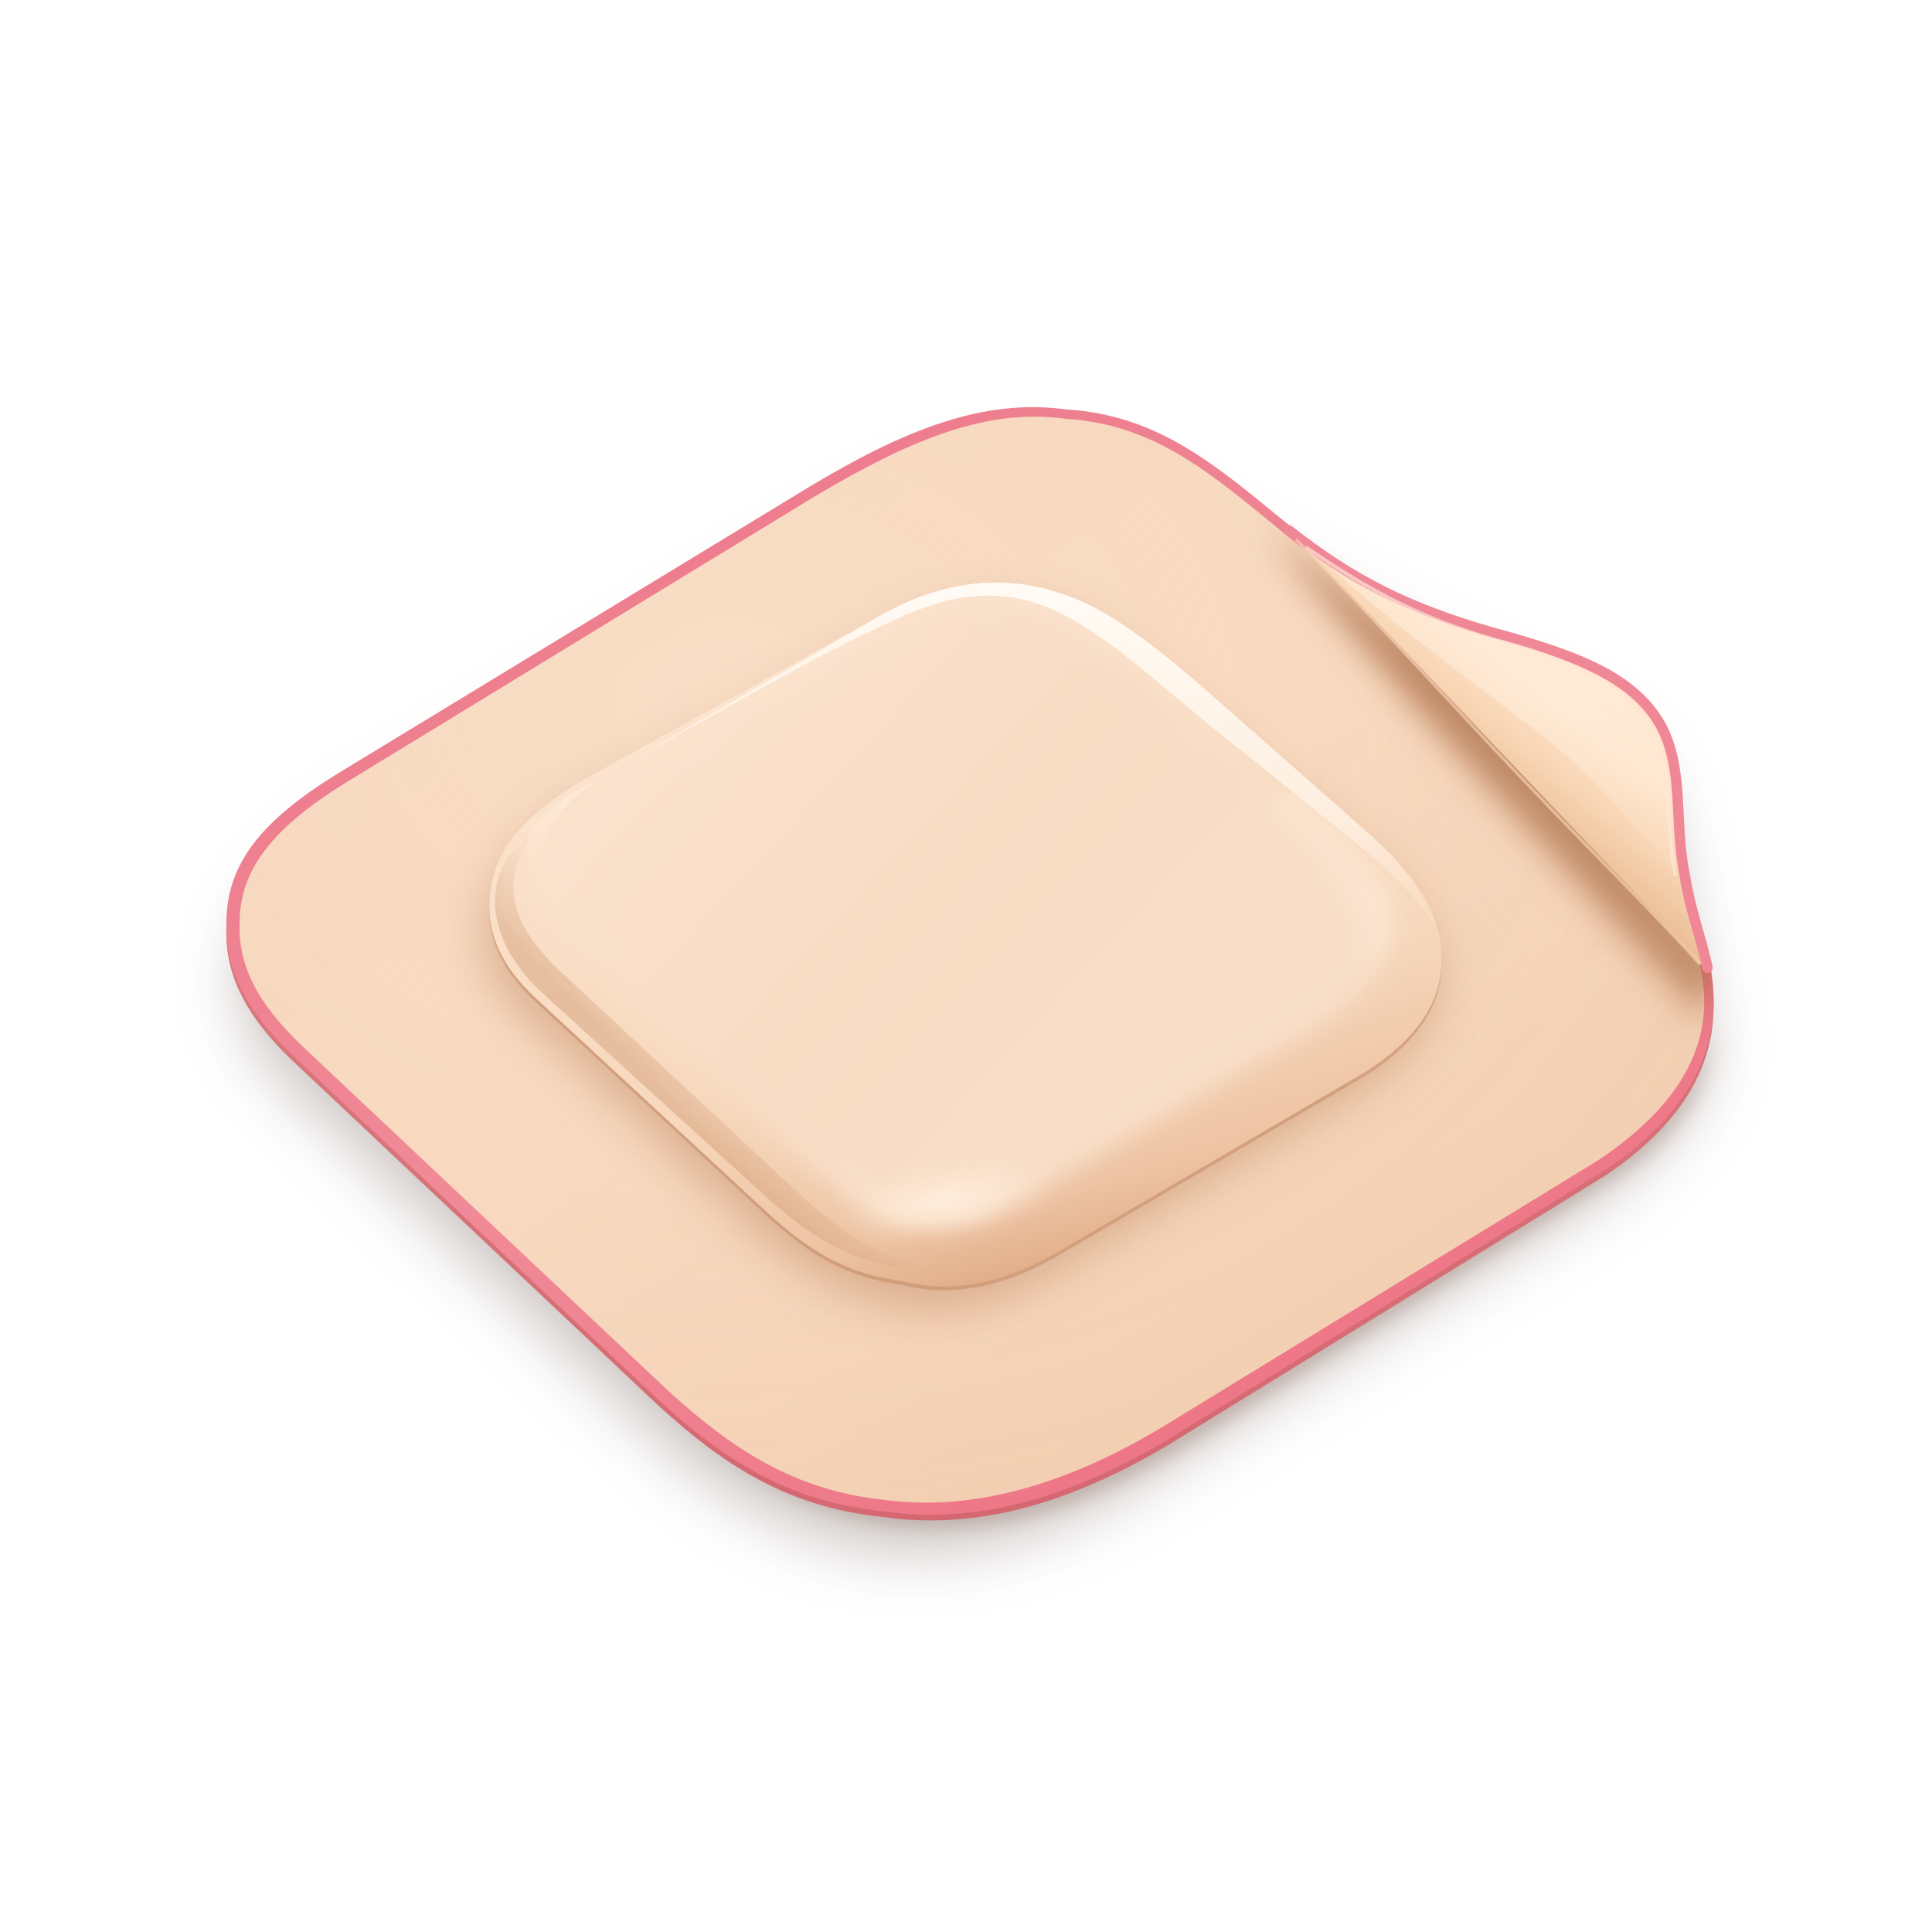
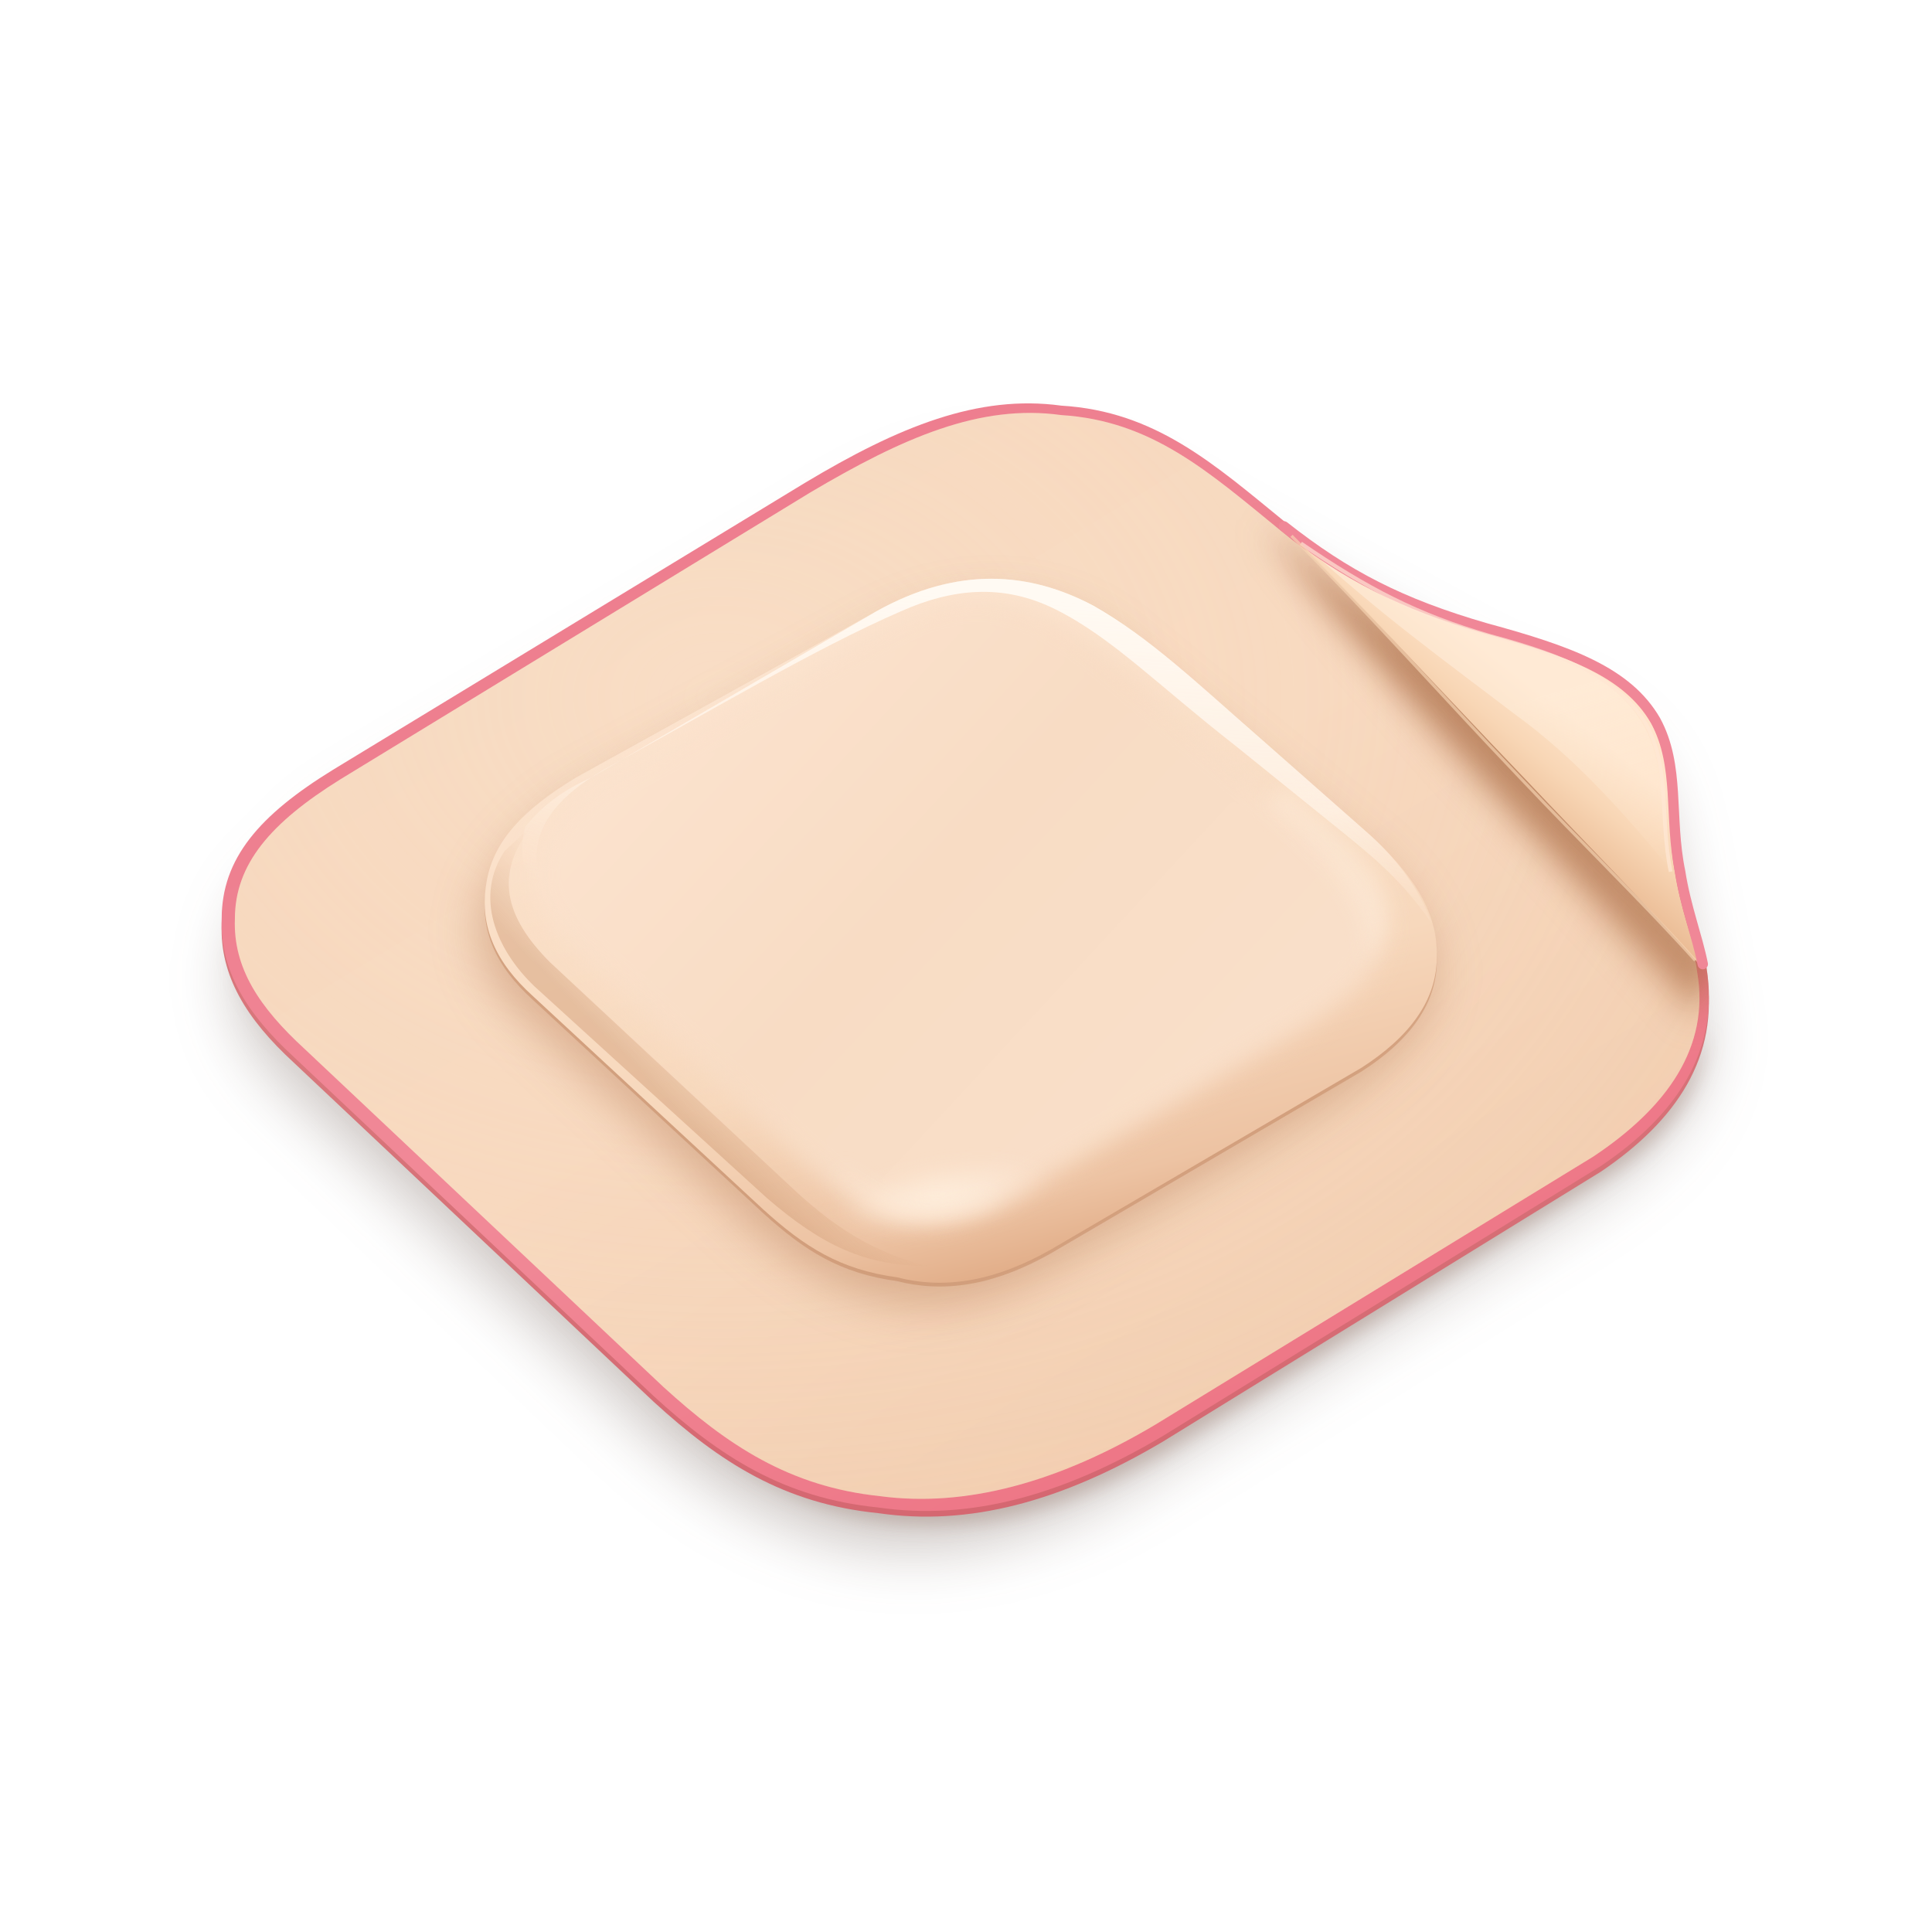
- <svg xmlns="http://www.w3.org/2000/svg" width="1024" height="1024" viewBox="0 0 1024 1024">
+ <svg xmlns="http://www.w3.org/2000/svg" width="1024" height="1024" viewBox="2.5 2 1024 1024">
  <defs>
    <linearGradient id="_48jnq60" x1="342" x2="649" y1="265" y2="772" gradientUnits="userSpaceOnUse">
      <stop stop-color="#f6d8be" offset="0" />
      <stop stop-color="#f8d9bf" offset=".46" />
      <stop stop-color="#f2cfb2" offset="1" />
    </linearGradient>
    <linearGradient id="_48jnq61" x1="367" x2="652" y1="241" y2="796" gradientUnits="userSpaceOnUse">
      <stop stop-color="#ed7c8d" offset="0" />
      <stop stop-color="#f18a98" offset=".48" />
      <stop stop-color="#ed7484" offset="1" />
    </linearGradient>
    <linearGradient id="_48jnq62" x1="482" x2="510" y1="530" y2="804" gradientUnits="userSpaceOnUse">
      <stop stop-color="#d8767b" offset="0" />
      <stop stop-color="#d56771" offset="1" />
    </linearGradient>
    <radialGradient id="_48jnq63" cx=".33" cy=".26" r=".82">
      <stop stop-color="#fff1df" stop-opacity=".23" offset="0" />
      <stop stop-color="#ffe8d2" stop-opacity="0" offset=".6" />
      <stop stop-color="#eebd99" stop-opacity=".17" offset="1" />
    </radialGradient>
    <linearGradient id="_48jnq64" x1="752" x2="796" y1="439" y2="396" gradientUnits="userSpaceOnUse">
      <stop stop-color="#a86740" stop-opacity="0" offset="0" />
      <stop stop-color="#b37249" stop-opacity=".4" offset=".63" />
      <stop stop-color="#9e5c35" stop-opacity=".74" offset="1" />
    </linearGradient>
    <linearGradient id="_48jnq65" x1="803" x2="762" y1="355" y2="406" gradientUnits="userSpaceOnUse">
      <stop stop-color="#ffe4cb" offset="0" />
      <stop stop-color="#f8d6b5" offset=".43" />
      <stop stop-color="#e8b78f" offset="1" />
    </linearGradient>
    <linearGradient id="_48jnq66" x1="833" x2="863" y1="367" y2="473" gradientUnits="userSpaceOnUse">
      <stop stop-color="#fff0de" stop-opacity=".56" offset="0" />
      <stop stop-color="#fff0de" stop-opacity="0" offset="1" />
    </linearGradient>
    <linearGradient id="_48jnq67" x1="469" x2="554" y1="347" y2="681" gradientUnits="userSpaceOnUse">
      <stop stop-color="#fce4cf" offset="0" />
      <stop stop-color="#f7d8bc" offset=".61" />
      <stop stop-color="#edc3a3" offset=".87" />
      <stop stop-color="#dfa983" offset="1" />
    </linearGradient>
    <linearGradient id="_48jnq68" x1="376" x2="622" y1="369" y2="597" gradientUnits="userSpaceOnUse">
      <stop stop-color="#fbe2cd" offset="0" />
      <stop stop-color="#f8dcc4" offset=".46" />
      <stop stop-color="#f9dfc9" offset="1" />
    </linearGradient>
    <linearGradient id="_48jnq69" x1="505" x2="493" y1="316" y2="484" gradientUnits="userSpaceOnUse">
      <stop stop-color="#fffaf3" offset="0" />
      <stop stop-color="#fff3e7" stop-opacity=".8" offset=".6" />
      <stop stop-color="#ffe9d5" stop-opacity="0" offset="1" />
    </linearGradient>
    <linearGradient id="_48jnq610" x1="313" x2="348" y1="541" y2="507" gradientUnits="userSpaceOnUse">
      <stop stop-color="#c48a61" stop-opacity=".37" offset="0" />
      <stop stop-color="#e8bb98" stop-opacity="0" offset="1" />
    </linearGradient>
    <radialGradient id="_48jnq611" rx=".5">
      <stop stop-color="#fff0df" stop-opacity=".9" offset="0" />
      <stop stop-color="#fff0df" stop-opacity="0" offset="1" />
    </radialGradient>
    <filter id="_48jnq612" x="-25%" y="-30%" width="150%" height="170%" color-interpolation-filters="sRGB">
      <feGaussianBlur stdDeviation="16" />
    </filter>
    <filter id="_48jnq613" x="-20%" y="-25%" width="140%" height="160%" color-interpolation-filters="sRGB">
      <feGaussianBlur stdDeviation="5" />
    </filter>
    <filter id="_48jnq614" x="-25%" y="-25%" width="150%" height="165%" color-interpolation-filters="sRGB">
      <feGaussianBlur stdDeviation="12" />
    </filter>
    <filter id="_48jnq615" x="-30%" y="-25%" width="160%" height="155%" color-interpolation-filters="sRGB">
      <feGaussianBlur stdDeviation="9" />
    </filter>
    <filter id="_48jnq616" color-interpolation-filters="sRGB">
      <feGaussianBlur stdDeviation="6" />
    </filter>
    <filter id="_48jnq617" x="-30%" y="-60%" width="160%" height="220%" color-interpolation-filters="sRGB">
      <feGaussianBlur stdDeviation="5" />
    </filter>
    <path id="_48jnq618" d="m179 410 250-152c50-30 92-47 136-41 50 3 81 31 119 62 31 25 57 41 105 54 45 12 76 23 92 51 14 24 8 51 13 80 3 18 10 33 13 51 7 44-16 78-56 105l-232 143c-54 32-103 45-151 38-50-5-84-27-119-59l-191-180c-25-23-39-46-38-73 0-32 20-55 59-79z" />
    <clipPath id="_48jnq619">
      <use href="#_48jnq618" />
    </clipPath>
    <path id="_48jnq620" d="m308 414 159-88c43-24 81-21 115-3 30 17 56 42 87 69l59 52c22 20 36 40 36 63 1 25-15 45-40 61l-164 96c-28 16-55 22-82 15-30-4-49-16-71-36l-122-113c-20-18-28-37-25-58 3-24 20-41 48-58z" />
  </defs>
  <g id="_48jnq621">
    <path d="m180 438 272-161c51-31 102-37 151-16l189 103c67 17 91 46 95 94l19 94c-1 37-31 65-67 88l-222 138c-68 46-140 59-202 29-28-12-52-31-73-51l-187-178c-36-34-33-68-16-99z" filter="url(#_48jnq612)" fill="#574137" style="opacity: 0.29" />
    <path d="m126 506c7 28 25 46 47 66l181 173c46 41 87 65 147 64 44 0 82-17 122-39l233-146c31-20 49-44 51-76-20 47-51 62-86 84l-211 131c-52 30-96 41-144 34-47-6-83-28-116-59l-190-179z" filter="url(#_48jnq613)" fill="#784A39" style="opacity: 0.27" />
  </g>
  <g id="_48jnq622">
    <use transform="translate(0 3)" href="#_48jnq618" fill="url(#_48jnq62)" />
    <use href="#_48jnq618" fill="url(#_48jnq61)" />
    <path id="_48jnq623" d="m183 415 249-152c49-29 90-47 133-41 48 3 78 30 116 61 33 27 62 43 108 56 43 11 73 23 87 48 12 22 8 49 13 78 3 20 11 36 13 52 7 40-16 72-55 98l-232 142c-52 31-101 44-146 38-48-5-81-27-115-58l-190-179c-24-22-38-43-37-69 0-29 19-51 56-74z" fill="url(#_48jnq60)" />
    <path d="m183 415 249-152c49-29 90-47 133-41 48 3 78 30 116 61 33 27 62 43 108 56 43 11 73 23 87 48 12 22 8 49 13 78 3 20 11 36 13 52 7 40-16 72-55 98l-232 142c-52 31-101 44-146 38-48-5-81-27-115-58l-190-179c-24-22-38-43-37-69 0-29 19-51 56-74z" fill="url(#_48jnq63)" />
    <g id="_48jnq624" clip-path="url(#_48jnq619)">
      <path d="m672 281c35 46 88 110 133 157l96 106 14-31c-55-59-98-116-149-162z" filter="url(#_48jnq615)" fill="url(#_48jnq64)" />
      <path d="m684 288 218 226-2 18c-43-47-82-85-120-128-41-45-73-83-96-116z" filter="url(#_48jnq613)" fill="#AA6B43" style="opacity: 0.14" />
    </g>
  </g>
  <g id="_48jnq625">
    <path d="m308 425 158-85c45-25 84-23 120-1l143 119c24 22 42 51 29 80-7 16-22 30-44 44l-154 91c-33 20-63 26-94 17-23-6-46-20-67-39l-122-112c-22-23-28-45-14-70 11-18 25-31 45-44z" filter="url(#_48jnq614)" fill="#AD6B43" style="opacity: 0.37" />
    <use transform="translate(0 2)" href="#_48jnq620" fill="#BD8059" style="opacity: 0.43" />
    <use href="#_48jnq620" fill="url(#_48jnq67)" />
    <path id="_48jnq626" d="m324 413 149-82c36-20 69-16 98 3 26 17 49 40 79 65l63 55c21 20 30 37 20 55-7 15-22 27-45 41l-140 82c-30 18-54 22-77 14-19-6-31-17-48-32l-115-107c-18-17-27-33-22-51 4-17 17-31 38-43z" filter="url(#_48jnq616)" fill="url(#_48jnq68)" />
    <path id="_48jnq627" d="m281 440c10-12 20-19 35-26l151-88c43-24 81-21 115-3 30 17 56 42 87 69l59 52c18 16 29 34 33 47-15-22-31-35-47-48l-57-46c-41-32-65-57-95-72-28-14-55-11-82 1-46 20-101 53-154 82-22 12-38 27-39 46-1 8 2 17 7 25-15-11-17-25-13-39z" fill="url(#_48jnq69)" />
    <path id="_48jnq628" d="m285 439c-21 26-15 49 9 73l132 123c20 18 40 31 68 38-33 0-56-11-85-36l-123-112c-21-20-32-48-16-72z" fill="url(#_48jnq610)" />
    <path id="_48jnq629" d="m684 418c23 19 46 38 53 58 5 14-2 25-12 37 7-18-6-37-17-51-9-12-22-23-34-33z" filter="url(#_48jnq617)" fill="#FFF0DF" style="opacity: 0.38" />
    <ellipse id="_48jnq630" transform="rotate(-10 501 636)" cx="501" cy="636" rx="56" ry="17" filter="url(#_48jnq617)" fill="url(#_48jnq611)" />
    <path d="m448 624c22 19 49 27 80 14" filter="url(#_48jnq617)" fill="none" stroke="#FFF0DF" stroke-width="7" style="opacity: 0.25" />
  </g>
  <g id="_48jnq631">
    <path id="_48jnq632" d="m683 282c32 25 61 41 106 53 41 11 73 23 88 49 14 24 8 50 13 79 3 20 10 38 13 50-27-31-60-64-93-99-46-48-89-95-127-132z" fill="url(#_48jnq65)" />
    <path d="m693 290c30 22 57 37 98 49 41 11 69 23 83 48 12 22 8 48 14 76-27-33-53-61-82-82-38-29-73-54-113-91z" fill="url(#_48jnq66)" />
    <path id="_48jnq633" d="m683 281c33 26 62 41 107 54 44 12 75 23 90 49 13 24 7 51 13 80 3 19 9 34 12 49" fill="none" stroke="#F08797" stroke-width="5.5" stroke-linecap="round" />
    <path d="m692 290c35 24 62 38 100 49 41 11 69 23 83 47 13 24 7 49 13 78" fill="none" stroke="#FFE9D6" stroke-width="2" style="opacity: 0.67" />
    <path id="_48jnq634" d="m687 286c41 41 79 84 121 128 34 36 66 67 93 97" fill="none" stroke="#F7D5B4" stroke-width="1.6" style="opacity: 0.65" />
  </g>
</svg>
